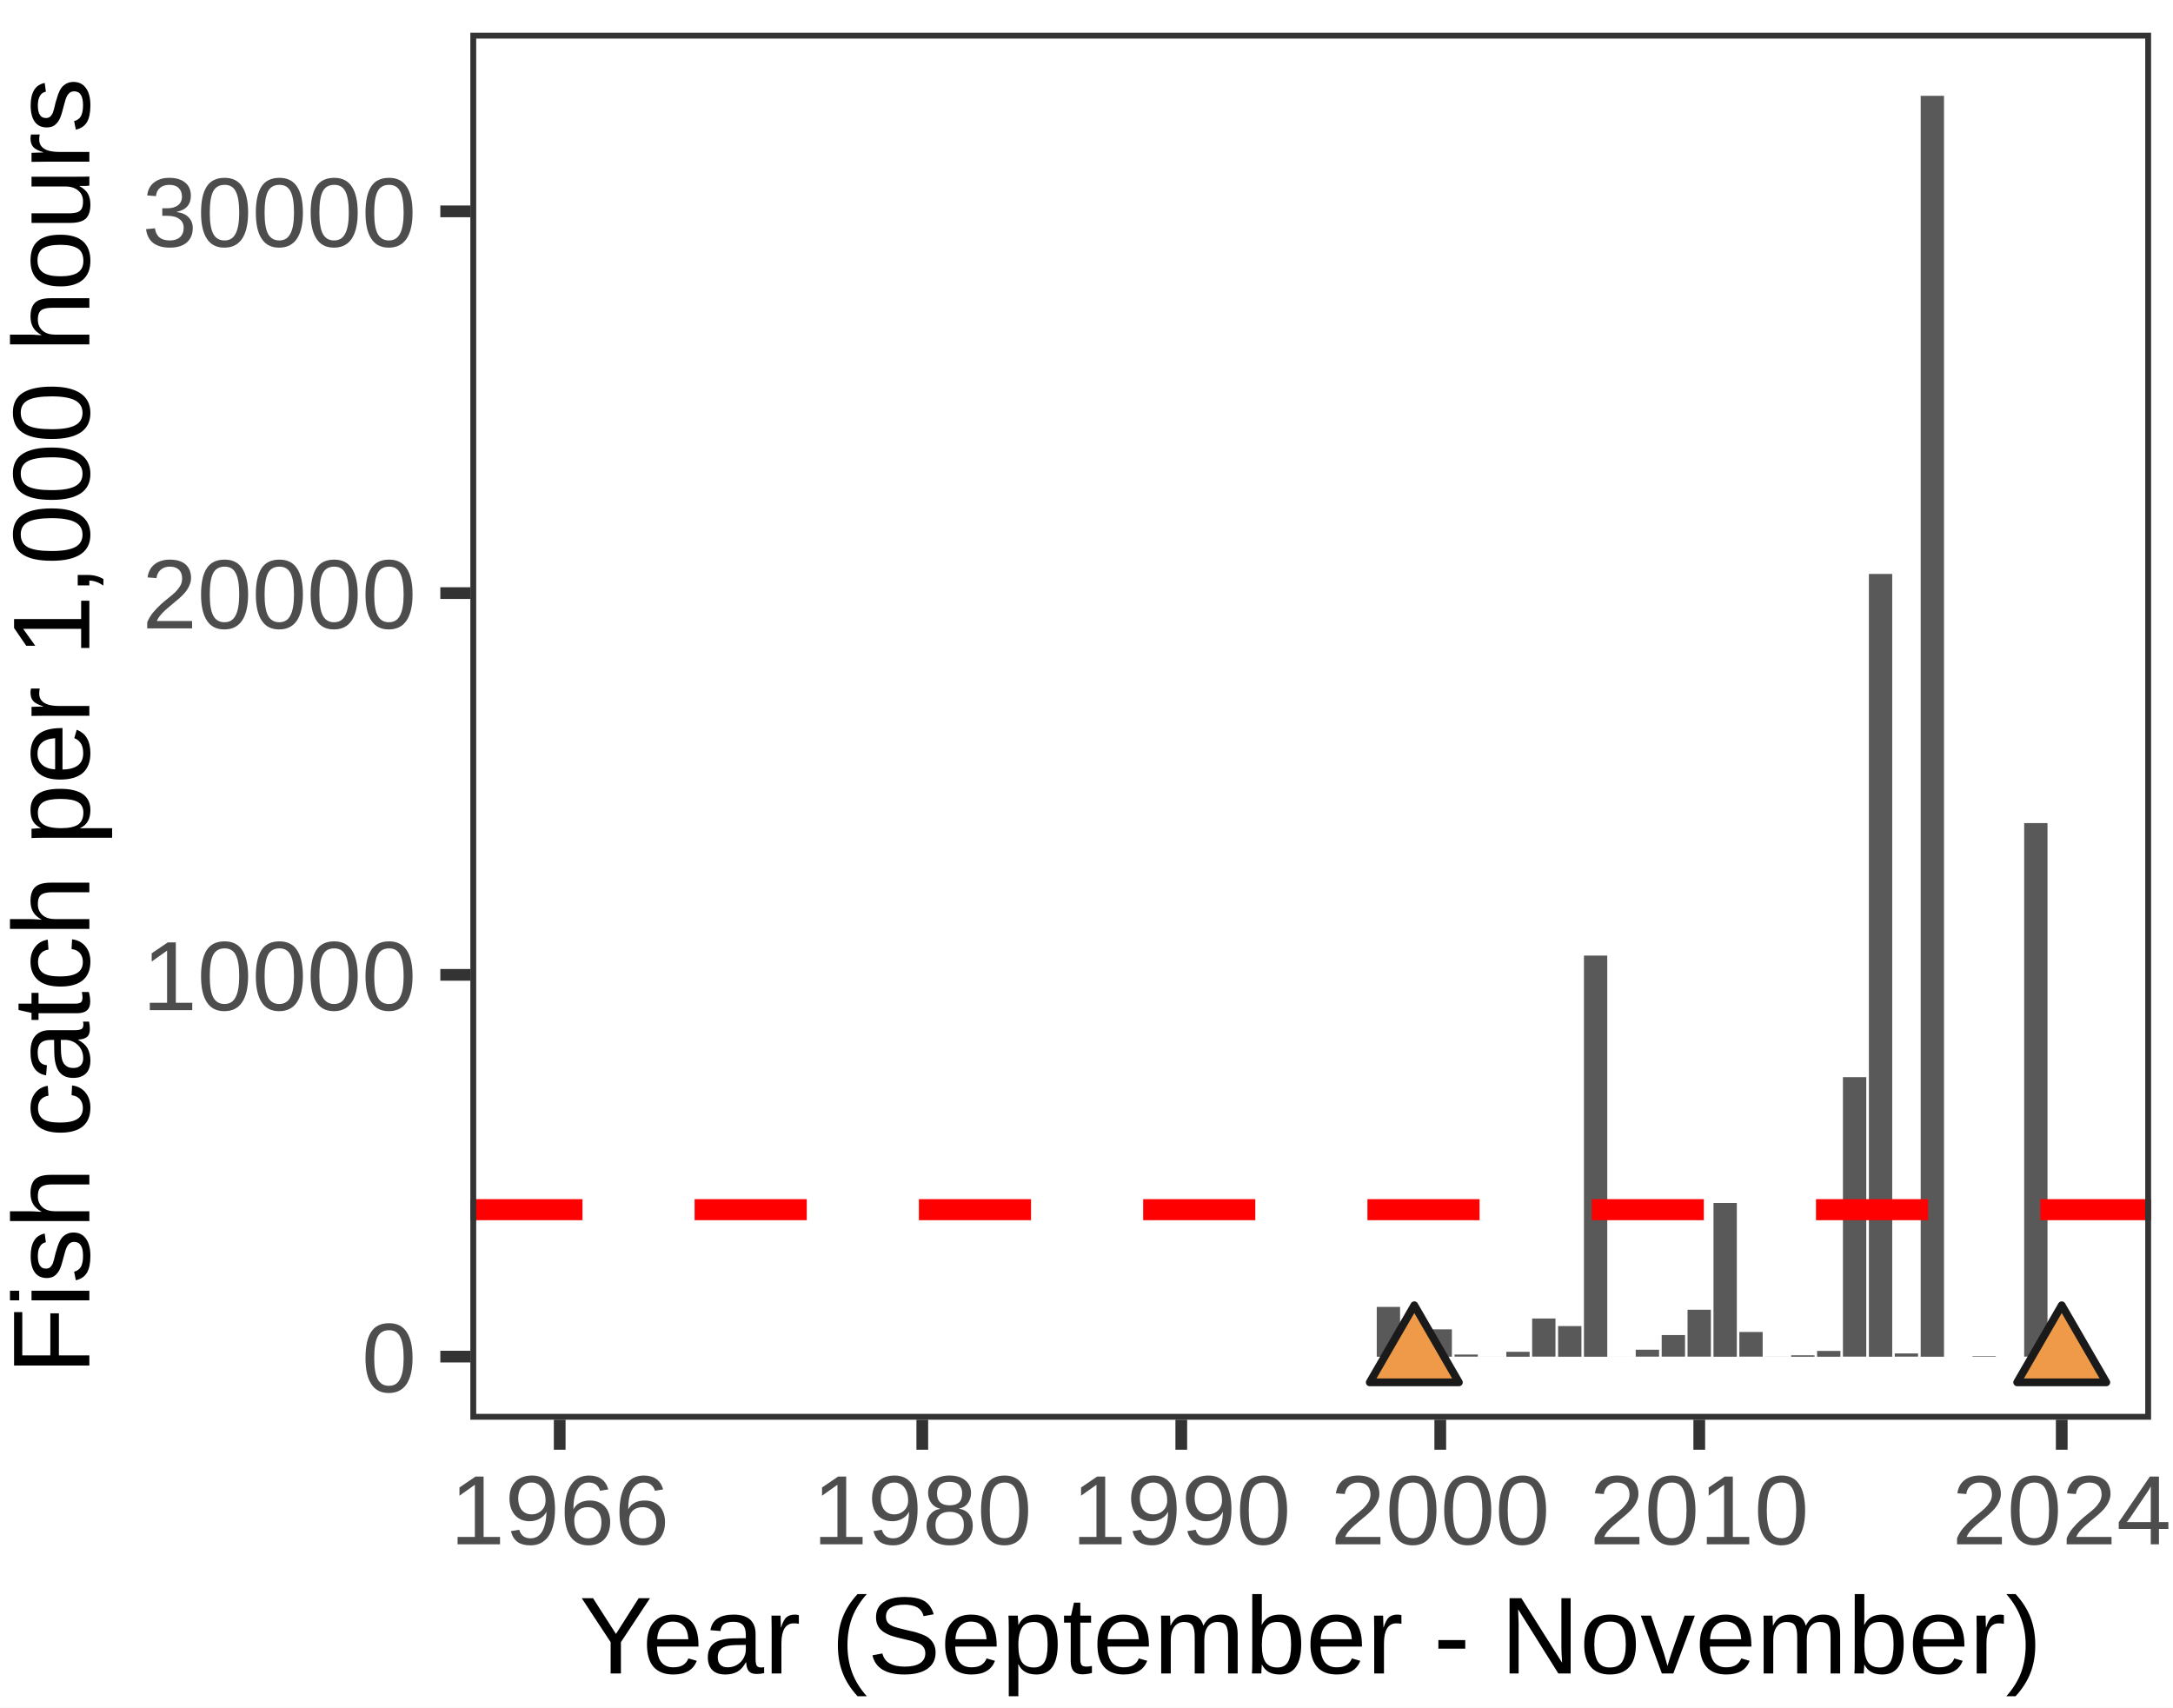
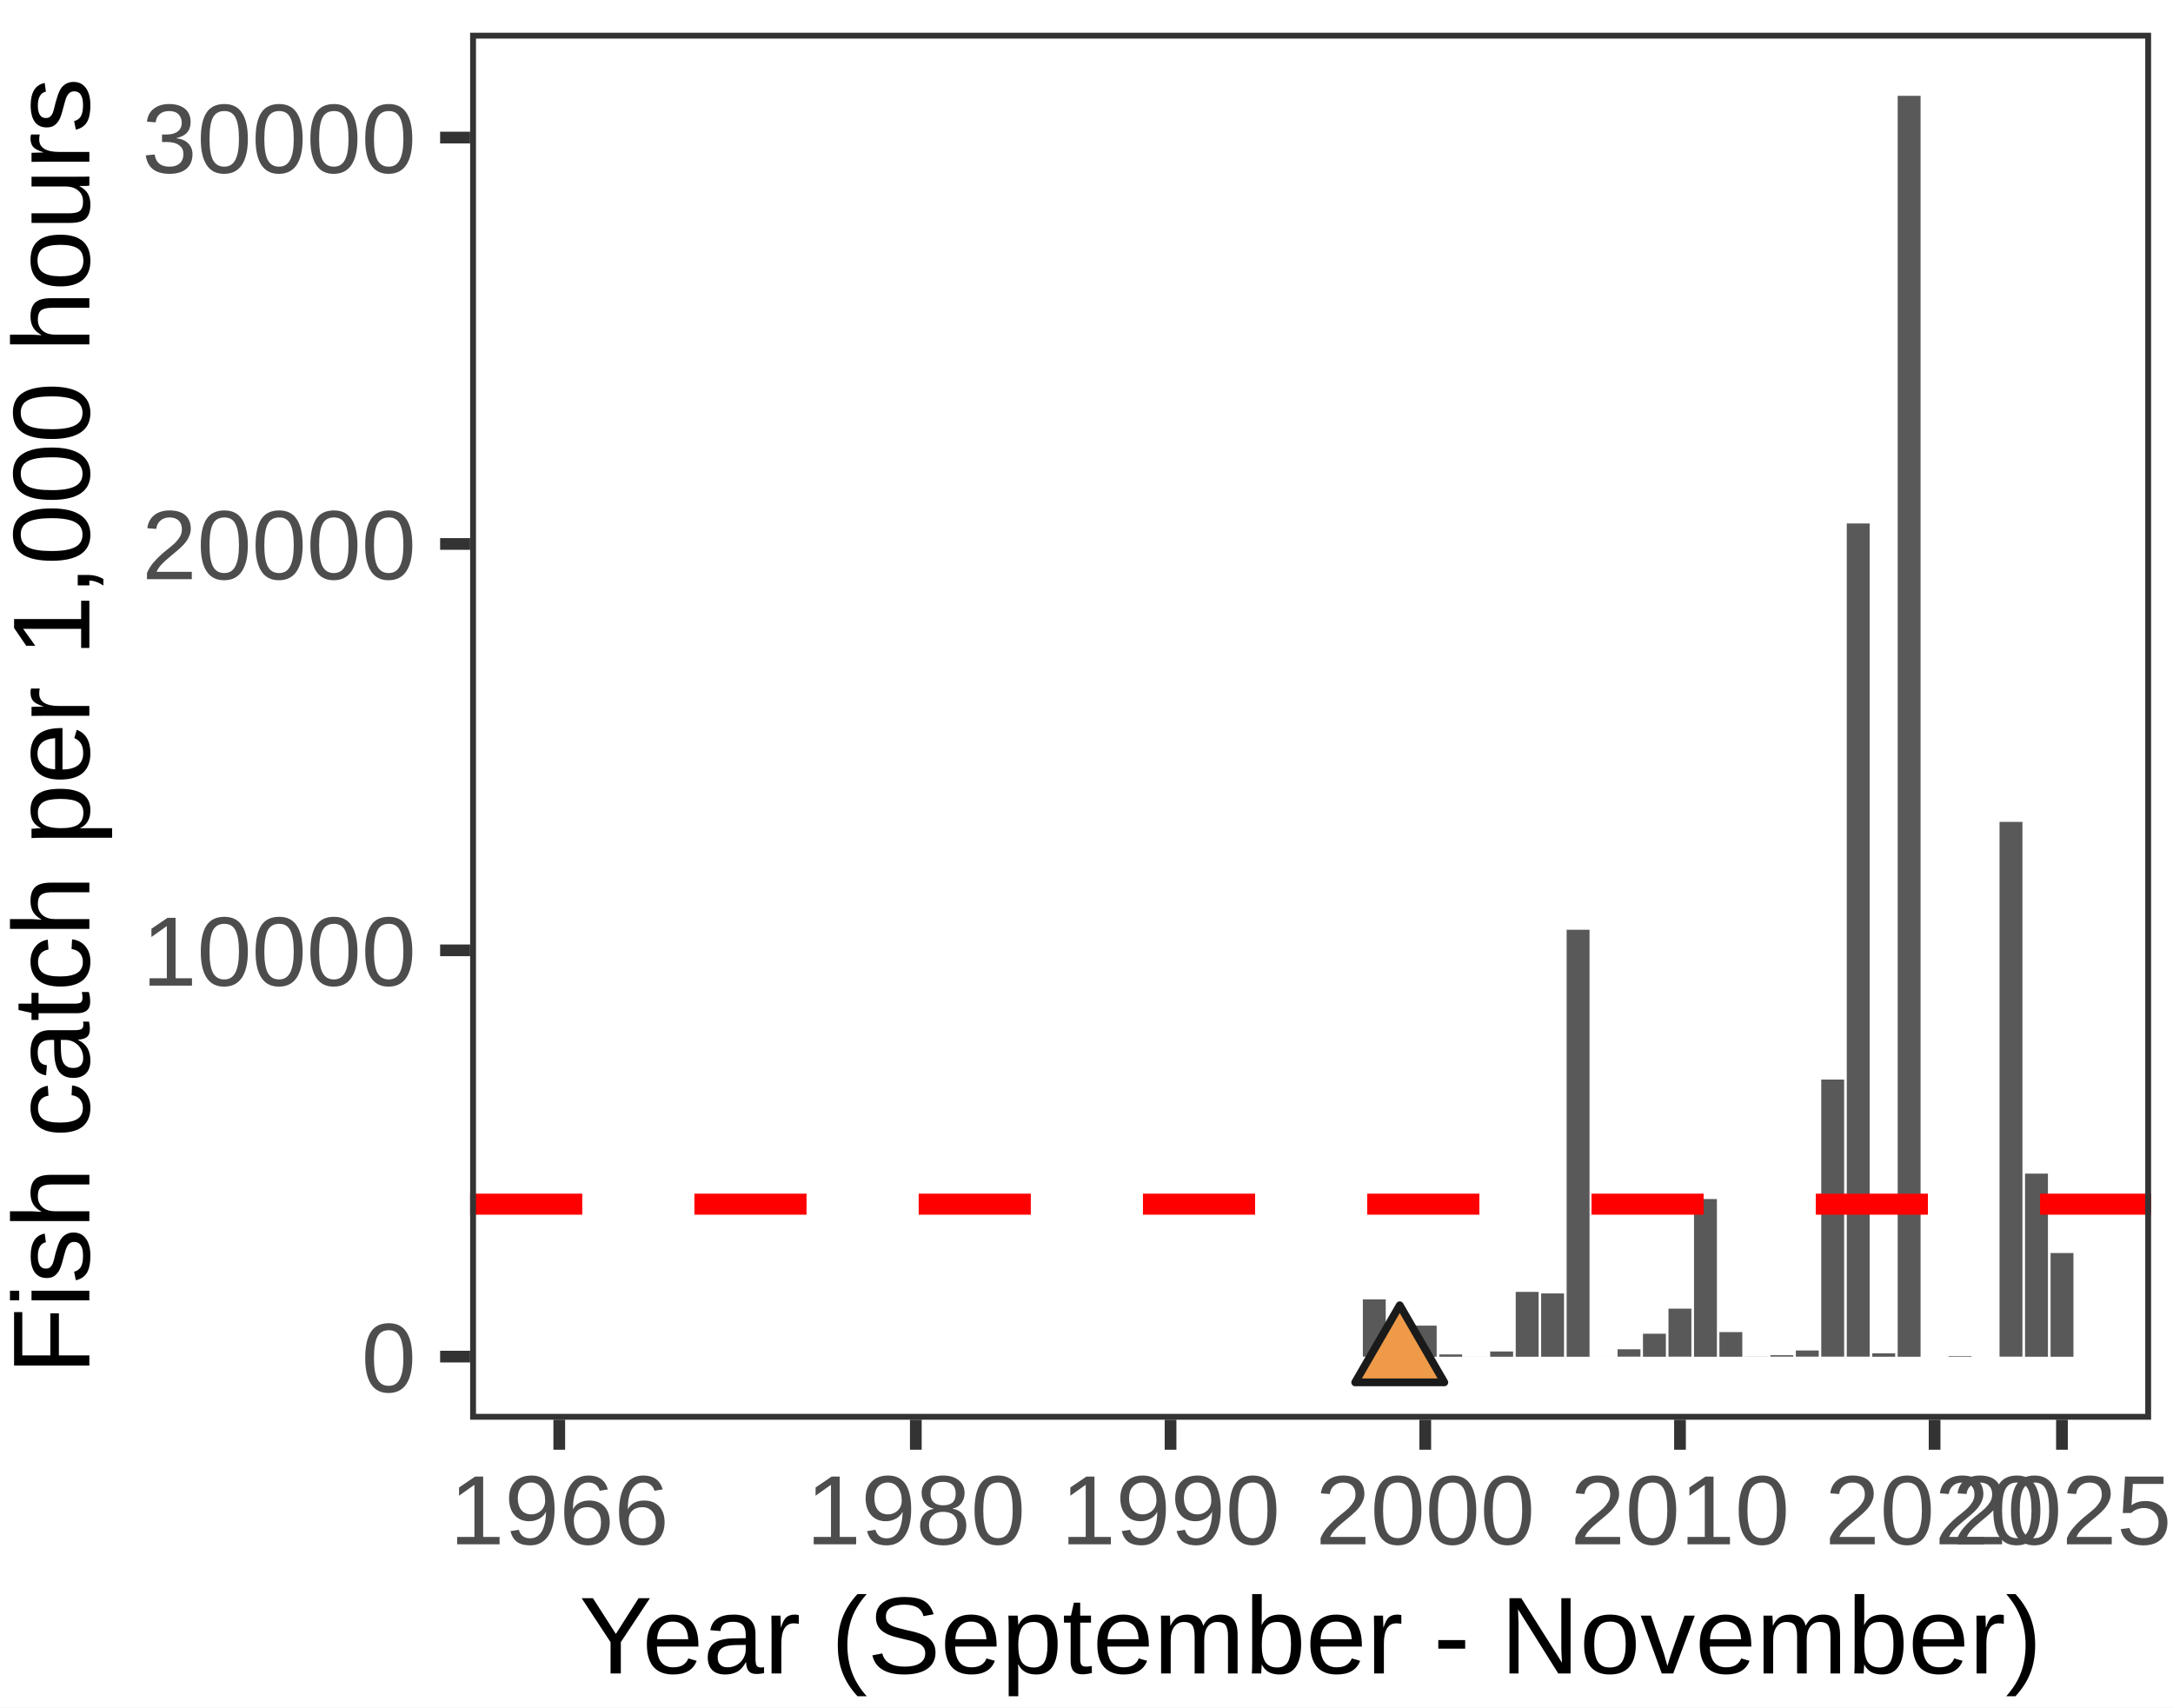
- <svg xmlns="http://www.w3.org/2000/svg" class="svglite" width="198.43pt" height="155.91pt" viewBox="0 0 198.43 155.91">
-   <defs>
-     <style type="text/css">
+ <svg xmlns="http://www.w3.org/2000/svg" width="198.43pt" height="155.91pt" viewBox="0 0 198.43 155.91">
+   <g class="svglite">
+     <defs>
+       <style type="text/css">
    .svglite line, .svglite polyline, .svglite polygon, .svglite path, .svglite rect, .svglite circle {
      fill: none;
      stroke: #000000;
      stroke-linecap: round;
      stroke-linejoin: round;
      stroke-miterlimit: 10.00;
    }
    .svglite text {
      white-space: pre;
    }
+     .svglite g.glyphgroup path {
+       fill: inherit;
+       stroke: none;
+     }
  </style>
-   </defs>
-   <rect width="100%" height="100%" style="stroke: none; fill: #FFFFFF;" />
-   <defs>
-     <clipPath id="cpMC4wMHwxOTguNDN8MC4wMHwxNTUuOTE=">
-       <rect x="0.00" y="0.00" width="198.43" height="155.91" />
-     </clipPath>
-   </defs>
-   <g clip-path="url(#cpMC4wMHwxOTguNDN8MC4wMHwxNTUuOTE=)">
-     <rect x="0.00" y="0.00" width="198.43" height="155.91" style="stroke-width: 1.07; stroke: #FFFFFF; fill: #FFFFFF;" />
-   </g>
-   <defs>
-     <clipPath id="cpNDIuOTV8MTk2LjQzfDIuOTl8MTI5LjY0">
-       <rect x="42.95" y="2.99" width="153.48" height="126.65" />
-     </clipPath>
-   </defs>
-   <g clip-path="url(#cpNDIuOTV8MTk2LjQzfDIuOTl8MTI5LjY0)">
-     <rect x="42.95" y="2.99" width="153.48" height="126.65" style="stroke-width: 1.07; stroke: none; fill: #FFFFFF;" />
-     <rect x="125.72" y="119.34" width="2.13" height="4.55" style="stroke-width: 1.07; stroke: none; stroke-linecap: butt; stroke-linejoin: miter; fill: #595959;" />
-     <rect x="130.45" y="121.39" width="2.13" height="2.50" style="stroke-width: 1.07; stroke: none; stroke-linecap: butt; stroke-linejoin: miter; fill: #595959;" />
-     <rect x="132.82" y="123.69" width="2.13" height="0.19" style="stroke-width: 1.07; stroke: none; stroke-linecap: butt; stroke-linejoin: miter; fill: #595959;" />
-     <rect x="135.18" y="123.88" width="2.13" height="0.003" style="stroke-width: 1.07; stroke: none; stroke-linecap: butt; stroke-linejoin: miter; fill: #595959;" />
-     <rect x="137.55" y="123.44" width="2.13" height="0.45" style="stroke-width: 1.07; stroke: none; stroke-linecap: butt; stroke-linejoin: miter; fill: #595959;" />
-     <rect x="139.91" y="120.40" width="2.13" height="3.48" style="stroke-width: 1.07; stroke: none; stroke-linecap: butt; stroke-linejoin: miter; fill: #595959;" />
-     <rect x="142.28" y="121.09" width="2.13" height="2.80" style="stroke-width: 1.07; stroke: none; stroke-linecap: butt; stroke-linejoin: miter; fill: #595959;" />
-     <rect x="144.64" y="87.26" width="2.13" height="36.63" style="stroke-width: 1.07; stroke: none; stroke-linecap: butt; stroke-linejoin: miter; fill: #595959;" />
-     <rect x="147.01" y="123.88" width="2.13" height="0.002" style="stroke-width: 1.07; stroke: none; stroke-linecap: butt; stroke-linejoin: miter; fill: #595959;" />
-     <rect x="149.37" y="123.25" width="2.13" height="0.63" style="stroke-width: 1.07; stroke: none; stroke-linecap: butt; stroke-linejoin: miter; fill: #595959;" />
-     <rect x="151.74" y="121.91" width="2.13" height="1.97" style="stroke-width: 1.07; stroke: none; stroke-linecap: butt; stroke-linejoin: miter; fill: #595959;" />
-     <rect x="154.10" y="119.60" width="2.13" height="4.28" style="stroke-width: 1.07; stroke: none; stroke-linecap: butt; stroke-linejoin: miter; fill: #595959;" />
-     <rect x="156.47" y="109.85" width="2.13" height="14.04" style="stroke-width: 1.07; stroke: none; stroke-linecap: butt; stroke-linejoin: miter; fill: #595959;" />
-     <rect x="158.83" y="121.63" width="2.13" height="2.25" style="stroke-width: 1.07; stroke: none; stroke-linecap: butt; stroke-linejoin: miter; fill: #595959;" />
-     <rect x="161.20" y="123.88" width="2.13" height="0.007" style="stroke-width: 1.07; stroke: none; stroke-linecap: butt; stroke-linejoin: miter; fill: #595959;" />
-     <rect x="163.56" y="123.76" width="2.13" height="0.13" style="stroke-width: 1.07; stroke: none; stroke-linecap: butt; stroke-linejoin: miter; fill: #595959;" />
-     <rect x="165.93" y="123.36" width="2.13" height="0.53" style="stroke-width: 1.07; stroke: none; stroke-linecap: butt; stroke-linejoin: miter; fill: #595959;" />
-     <rect x="168.29" y="98.36" width="2.13" height="25.52" style="stroke-width: 1.07; stroke: none; stroke-linecap: butt; stroke-linejoin: miter; fill: #595959;" />
-     <rect x="170.66" y="52.41" width="2.13" height="71.48" style="stroke-width: 1.07; stroke: none; stroke-linecap: butt; stroke-linejoin: miter; fill: #595959;" />
-     <rect x="173.02" y="123.59" width="2.13" height="0.29" style="stroke-width: 1.07; stroke: none; stroke-linecap: butt; stroke-linejoin: miter; fill: #595959;" />
-     <rect x="175.39" y="8.75" width="2.13" height="115.14" style="stroke-width: 1.07; stroke: none; stroke-linecap: butt; stroke-linejoin: miter; fill: #595959;" />
-     <rect x="177.75" y="123.88" width="2.13" height="0.00" style="stroke-width: 1.07; stroke: none; stroke-linecap: butt; stroke-linejoin: miter; fill: #595959;" />
-     <rect x="180.12" y="123.83" width="2.13" height="0.052" style="stroke-width: 1.07; stroke: none; stroke-linecap: butt; stroke-linejoin: miter; fill: #595959;" />
-     <rect x="182.48" y="123.88" width="2.13" height="0.00" style="stroke-width: 1.07; stroke: none; stroke-linecap: butt; stroke-linejoin: miter; fill: #595959;" />
-     <rect x="184.84" y="75.16" width="2.13" height="48.72" style="stroke-width: 1.07; stroke: none; stroke-linecap: butt; stroke-linejoin: miter; fill: #595959;" />
-     <polygon points="129.15,119.19 133.22,126.23 125.08,126.23 " style="stroke-width: 0.71; stroke: #1A1A1A; fill: #EE9A49;" />
-     <polygon points="188.27,119.19 192.34,126.23 184.20,126.23 " style="stroke-width: 0.71; stroke: #1A1A1A; fill: #EE9A49;" />
-     <line x1="42.95" y1="110.46" x2="196.43" y2="110.46" style="stroke-width: 1.92; stroke: #FF0000; stroke-dasharray: 10.24,10.24; stroke-linecap: butt;" />
-     <rect x="42.95" y="2.99" width="153.48" height="126.65" style="stroke-width: 1.07; stroke: #333333;" />
-   </g>
-   <g clip-path="url(#cpMC4wMHwxOTguNDN8MC4wMHwxNTUuOTE=)">
-     <text x="38.02" y="127.11" text-anchor="end" style="font-size: 9.00px;fill: #4D4D4D; font-family: &quot;Arial&quot;;" textLength="5.00px" lengthAdjust="spacingAndGlyphs">0</text>
-     <text x="38.02" y="92.24" text-anchor="end" style="font-size: 9.00px;fill: #4D4D4D; font-family: &quot;Arial&quot;;" textLength="25.02px" lengthAdjust="spacingAndGlyphs">10000</text>
-     <text x="38.02" y="57.38" text-anchor="end" style="font-size: 9.00px;fill: #4D4D4D; font-family: &quot;Arial&quot;;" textLength="25.02px" lengthAdjust="spacingAndGlyphs">20000</text>
-     <text x="38.02" y="22.52" text-anchor="end" style="font-size: 9.00px;fill: #4D4D4D; font-family: &quot;Arial&quot;;" textLength="25.02px" lengthAdjust="spacingAndGlyphs">30000</text>
-     <polyline points="40.21,123.88 42.95,123.88 " style="stroke-width: 1.07; stroke: #333333; stroke-linecap: butt;" />
-     <polyline points="40.21,89.02 42.95,89.02 " style="stroke-width: 1.07; stroke: #333333; stroke-linecap: butt;" />
-     <polyline points="40.21,54.16 42.95,54.16 " style="stroke-width: 1.07; stroke: #333333; stroke-linecap: butt;" />
-     <polyline points="40.21,19.30 42.95,19.30 " style="stroke-width: 1.07; stroke: #333333; stroke-linecap: butt;" />
-     <polyline points="51.11,132.38 51.11,129.64 " style="stroke-width: 1.07; stroke: #333333; stroke-linecap: butt;" />
-     <polyline points="84.22,132.38 84.22,129.64 " style="stroke-width: 1.07; stroke: #333333; stroke-linecap: butt;" />
-     <polyline points="107.87,132.38 107.87,129.64 " style="stroke-width: 1.07; stroke: #333333; stroke-linecap: butt;" />
-     <polyline points="131.52,132.38 131.52,129.64 " style="stroke-width: 1.07; stroke: #333333; stroke-linecap: butt;" />
-     <polyline points="155.17,132.38 155.17,129.64 " style="stroke-width: 1.07; stroke: #333333; stroke-linecap: butt;" />
-     <polyline points="188.27,132.38 188.27,129.64 " style="stroke-width: 1.07; stroke: #333333; stroke-linecap: butt;" />
-     <text x="51.11" y="141.02" text-anchor="middle" style="font-size: 9.00px;fill: #4D4D4D; font-family: &quot;Arial&quot;;" textLength="20.02px" lengthAdjust="spacingAndGlyphs">1966</text>
-     <text x="84.22" y="141.02" text-anchor="middle" style="font-size: 9.00px;fill: #4D4D4D; font-family: &quot;Arial&quot;;" textLength="20.02px" lengthAdjust="spacingAndGlyphs">1980</text>
-     <text x="107.87" y="141.02" text-anchor="middle" style="font-size: 9.00px;fill: #4D4D4D; font-family: &quot;Arial&quot;;" textLength="20.02px" lengthAdjust="spacingAndGlyphs">1990</text>
-     <text x="131.52" y="141.02" text-anchor="middle" style="font-size: 9.00px;fill: #4D4D4D; font-family: &quot;Arial&quot;;" textLength="20.02px" lengthAdjust="spacingAndGlyphs">2000</text>
-     <text x="155.17" y="141.02" text-anchor="middle" style="font-size: 9.00px;fill: #4D4D4D; font-family: &quot;Arial&quot;;" textLength="20.02px" lengthAdjust="spacingAndGlyphs">2010</text>
-     <text x="188.27" y="141.02" text-anchor="middle" style="font-size: 9.00px;fill: #4D4D4D; font-family: &quot;Arial&quot;;" textLength="20.02px" lengthAdjust="spacingAndGlyphs">2024</text>
-     <text x="119.69" y="152.81" text-anchor="middle" style="font-size: 10.00px; font-family: &quot;Arial&quot;;" textLength="133.65px" lengthAdjust="spacingAndGlyphs">Year (September - November)</text>
-     <text transform="translate(8.16,66.32) rotate(-90)" text-anchor="middle" style="font-size: 10.00px; font-family: &quot;Arial&quot;;" textLength="118.48px" lengthAdjust="spacingAndGlyphs">Fish catch per 1,000 hours</text>
+     </defs>
+     <rect width="100%" height="100%" style="stroke: none; fill: #FFFFFF;" />
+     <defs>
+       <clipPath id="cpMC4wMHwxOTguNDN8MC4wMHwxNTUuOTE=">
+         <rect x="0.00" y="0.00" width="198.43" height="155.91" />
+       </clipPath>
+     </defs>
+     <g clip-path="url(#cpMC4wMHwxOTguNDN8MC4wMHwxNTUuOTE=)">
+       <rect x="-0" y="0.00" width="198.43" height="155.91" style="stroke-width: 1.07; stroke: #FFFFFF; fill: #FFFFFF;" />
+     </g>
+     <defs>
+       <clipPath id="cpNDIuOTN8MTk2LjQzfDIuOTl8MTI5LjY0">
+         <rect x="42.93" y="2.99" width="153.50" height="126.65" />
+       </clipPath>
+     </defs>
+     <g clip-path="url(#cpNDIuOTN8MTk2LjQzfDIuOTl8MTI5LjY0)">
+       <rect x="42.93" y="2.99" width="153.50" height="126.65" style="stroke-width: 1.07; stroke: none; fill: #FFFFFF;" />
+       <rect x="124.45" y="118.65" width="2.09" height="5.23" style="stroke-width: 1.07; stroke: none; stroke-linecap: butt; stroke-linejoin: miter; fill: #595959;" />
+       <rect x="129.10" y="121.05" width="2.09" height="2.84" style="stroke-width: 1.07; stroke: none; stroke-linecap: butt; stroke-linejoin: miter; fill: #595959;" />
+       <rect x="131.43" y="123.68" width="2.09" height="0.21" style="stroke-width: 1.07; stroke: none; stroke-linecap: butt; stroke-linejoin: miter; fill: #595959;" />
+       <rect x="133.75" y="123.88" width="2.09" height="0.003" style="stroke-width: 1.07; stroke: none; stroke-linecap: butt; stroke-linejoin: miter; fill: #595959;" />
+       <rect x="136.08" y="123.41" width="2.09" height="0.48" style="stroke-width: 1.07; stroke: none; stroke-linecap: butt; stroke-linejoin: miter; fill: #595959;" />
+       <rect x="138.41" y="117.97" width="2.09" height="5.92" style="stroke-width: 1.07; stroke: none; stroke-linecap: butt; stroke-linejoin: miter; fill: #595959;" />
+       <rect x="140.73" y="118.11" width="2.09" height="5.78" style="stroke-width: 1.07; stroke: none; stroke-linecap: butt; stroke-linejoin: miter; fill: #595959;" />
+       <rect x="143.06" y="84.90" width="2.09" height="38.99" style="stroke-width: 1.07; stroke: none; stroke-linecap: butt; stroke-linejoin: miter; fill: #595959;" />
+       <rect x="145.38" y="123.88" width="2.09" height="0.002" style="stroke-width: 1.07; stroke: none; stroke-linecap: butt; stroke-linejoin: miter; fill: #595959;" />
+       <rect x="147.71" y="123.21" width="2.09" height="0.67" style="stroke-width: 1.07; stroke: none; stroke-linecap: butt; stroke-linejoin: miter; fill: #595959;" />
+       <rect x="150.03" y="121.79" width="2.09" height="2.10" style="stroke-width: 1.07; stroke: none; stroke-linecap: butt; stroke-linejoin: miter; fill: #595959;" />
+       <rect x="152.36" y="119.50" width="2.09" height="4.38" style="stroke-width: 1.07; stroke: none; stroke-linecap: butt; stroke-linejoin: miter; fill: #595959;" />
+       <rect x="154.69" y="109.49" width="2.09" height="14.40" style="stroke-width: 1.07; stroke: none; stroke-linecap: butt; stroke-linejoin: miter; fill: #595959;" />
+       <rect x="157.01" y="121.64" width="2.09" height="2.25" style="stroke-width: 1.07; stroke: none; stroke-linecap: butt; stroke-linejoin: miter; fill: #595959;" />
+       <rect x="159.34" y="123.87" width="2.09" height="0.011" style="stroke-width: 1.07; stroke: none; stroke-linecap: butt; stroke-linejoin: miter; fill: #595959;" />
+       <rect x="161.66" y="123.75" width="2.09" height="0.13" style="stroke-width: 1.07; stroke: none; stroke-linecap: butt; stroke-linejoin: miter; fill: #595959;" />
+       <rect x="163.99" y="123.32" width="2.09" height="0.56" style="stroke-width: 1.07; stroke: none; stroke-linecap: butt; stroke-linejoin: miter; fill: #595959;" />
+       <rect x="166.31" y="98.58" width="2.09" height="25.30" style="stroke-width: 1.07; stroke: none; stroke-linecap: butt; stroke-linejoin: miter; fill: #595959;" />
+       <rect x="168.64" y="47.80" width="2.09" height="76.08" style="stroke-width: 1.07; stroke: none; stroke-linecap: butt; stroke-linejoin: miter; fill: #595959;" />
+       <rect x="170.97" y="123.58" width="2.09" height="0.31" style="stroke-width: 1.07; stroke: none; stroke-linecap: butt; stroke-linejoin: miter; fill: #595959;" />
+       <rect x="173.29" y="8.75" width="2.09" height="115.14" style="stroke-width: 1.07; stroke: none; stroke-linecap: butt; stroke-linejoin: miter; fill: #595959;" />
+       <rect x="175.62" y="123.88" width="2.09" height="0.00" style="stroke-width: 1.07; stroke: none; stroke-linecap: butt; stroke-linejoin: miter; fill: #595959;" />
+       <rect x="177.94" y="123.83" width="2.09" height="0.056" style="stroke-width: 1.07; stroke: none; stroke-linecap: butt; stroke-linejoin: miter; fill: #595959;" />
+       <rect x="180.27" y="123.88" width="2.09" height="0.00" style="stroke-width: 1.07; stroke: none; stroke-linecap: butt; stroke-linejoin: miter; fill: #595959;" />
+       <rect x="182.59" y="75.05" width="2.09" height="48.83" style="stroke-width: 1.07; stroke: none; stroke-linecap: butt; stroke-linejoin: miter; fill: #595959;" />
+       <rect x="184.92" y="107.17" width="2.09" height="16.72" style="stroke-width: 1.07; stroke: none; stroke-linecap: butt; stroke-linejoin: miter; fill: #595959;" />
+       <rect x="187.25" y="114.42" width="2.09" height="9.47" style="stroke-width: 1.07; stroke: none; stroke-linecap: butt; stroke-linejoin: miter; fill: #595959;" />
+       <polygon points="127.82,119.19 131.89,126.23 123.75,126.23 " style="stroke-width: 0.71; stroke: #1A1A1A; fill: #EE9A49;" />
+       <line x1="42.93" y1="109.96" x2="196.43" y2="109.96" style="stroke-width: 1.92; stroke: #FF0000; stroke-dasharray: 10.24,10.24; stroke-linecap: butt;" />
+       <rect x="42.93" y="2.99" width="153.50" height="126.65" style="stroke-width: 1.07; stroke: #333333;" />
+     </g>
+     <g clip-path="url(#cpMC4wMHwxOTguNDN8MC4wMHwxNTUuOTE=)">
+       <text x="38.00" y="127.11" text-anchor="end" style="font-size: 9.00px;fill: #4D4D4D; font-family: &quot;Arial&quot;;" textLength="5.00px" lengthAdjust="spacingAndGlyphs">0</text>
+       <text x="38.00" y="90.00" text-anchor="end" style="font-size: 9.00px;fill: #4D4D4D; font-family: &quot;Arial&quot;;" textLength="25.00px" lengthAdjust="spacingAndGlyphs">10000</text>
+       <text x="38.00" y="52.89" text-anchor="end" style="font-size: 9.00px;fill: #4D4D4D; font-family: &quot;Arial&quot;;" textLength="25.00px" lengthAdjust="spacingAndGlyphs">20000</text>
+       <text x="38.00" y="15.78" text-anchor="end" style="font-size: 9.00px;fill: #4D4D4D; font-family: &quot;Arial&quot;;" textLength="25.00px" lengthAdjust="spacingAndGlyphs">30000</text>
+       <polyline points="40.19,123.88 42.93,123.88 " style="stroke-width: 1.07; stroke: #333333; stroke-linecap: butt;" />
+       <polyline points="40.19,86.78 42.93,86.78 " style="stroke-width: 1.07; stroke: #333333; stroke-linecap: butt;" />
+       <polyline points="40.19,49.67 42.93,49.67 " style="stroke-width: 1.07; stroke: #333333; stroke-linecap: butt;" />
+       <polyline points="40.19,12.56 42.93,12.56 " style="stroke-width: 1.07; stroke: #333333; stroke-linecap: butt;" />
+       <polyline points="51.07,132.38 51.07,129.64 " style="stroke-width: 1.07; stroke: #333333; stroke-linecap: butt;" />
+       <polyline points="83.63,132.38 83.63,129.64 " style="stroke-width: 1.07; stroke: #333333; stroke-linecap: butt;" />
+       <polyline points="106.89,132.38 106.89,129.64 " style="stroke-width: 1.07; stroke: #333333; stroke-linecap: butt;" />
+       <polyline points="130.15,132.38 130.15,129.64 " style="stroke-width: 1.07; stroke: #333333; stroke-linecap: butt;" />
+       <polyline points="153.41,132.38 153.41,129.64 " style="stroke-width: 1.07; stroke: #333333; stroke-linecap: butt;" />
+       <polyline points="176.66,132.38 176.66,129.64 " style="stroke-width: 1.07; stroke: #333333; stroke-linecap: butt;" />
+       <polyline points="188.29,132.38 188.29,129.64 " style="stroke-width: 1.07; stroke: #333333; stroke-linecap: butt;" />
+       <text x="51.07" y="141.02" text-anchor="middle" style="font-size: 9.00px;fill: #4D4D4D; font-family: &quot;Arial&quot;;" textLength="20.00px" lengthAdjust="spacingAndGlyphs">1966</text>
+       <text x="83.63" y="141.02" text-anchor="middle" style="font-size: 9.00px;fill: #4D4D4D; font-family: &quot;Arial&quot;;" textLength="20.00px" lengthAdjust="spacingAndGlyphs">1980</text>
+       <text x="106.89" y="141.02" text-anchor="middle" style="font-size: 9.00px;fill: #4D4D4D; font-family: &quot;Arial&quot;;" textLength="20.00px" lengthAdjust="spacingAndGlyphs">1990</text>
+       <text x="130.15" y="141.02" text-anchor="middle" style="font-size: 9.00px;fill: #4D4D4D; font-family: &quot;Arial&quot;;" textLength="20.00px" lengthAdjust="spacingAndGlyphs">2000</text>
+       <text x="153.41" y="141.02" text-anchor="middle" style="font-size: 9.00px;fill: #4D4D4D; font-family: &quot;Arial&quot;;" textLength="20.00px" lengthAdjust="spacingAndGlyphs">2010</text>
+       <text x="176.66" y="141.02" text-anchor="middle" style="font-size: 9.00px;fill: #4D4D4D; font-family: &quot;Arial&quot;;" textLength="20.00px" lengthAdjust="spacingAndGlyphs">2020</text>
+       <text x="188.29" y="141.02" text-anchor="middle" style="font-size: 9.00px;fill: #4D4D4D; font-family: &quot;Arial&quot;;" textLength="20.00px" lengthAdjust="spacingAndGlyphs">2025</text>
+       <text x="119.68" y="152.81" text-anchor="middle" style="font-size: 10.00px; font-family: &quot;Arial&quot;;" textLength="133.58px" lengthAdjust="spacingAndGlyphs">Year (September - November)</text>
+       <text transform="translate(8.16,66.32) rotate(-90)" text-anchor="middle" style="font-size: 10.00px; font-family: &quot;Arial&quot;;" textLength="118.42px" lengthAdjust="spacingAndGlyphs">Fish catch per 1,000 hours</text>
+     </g>
  </g>
</svg>
